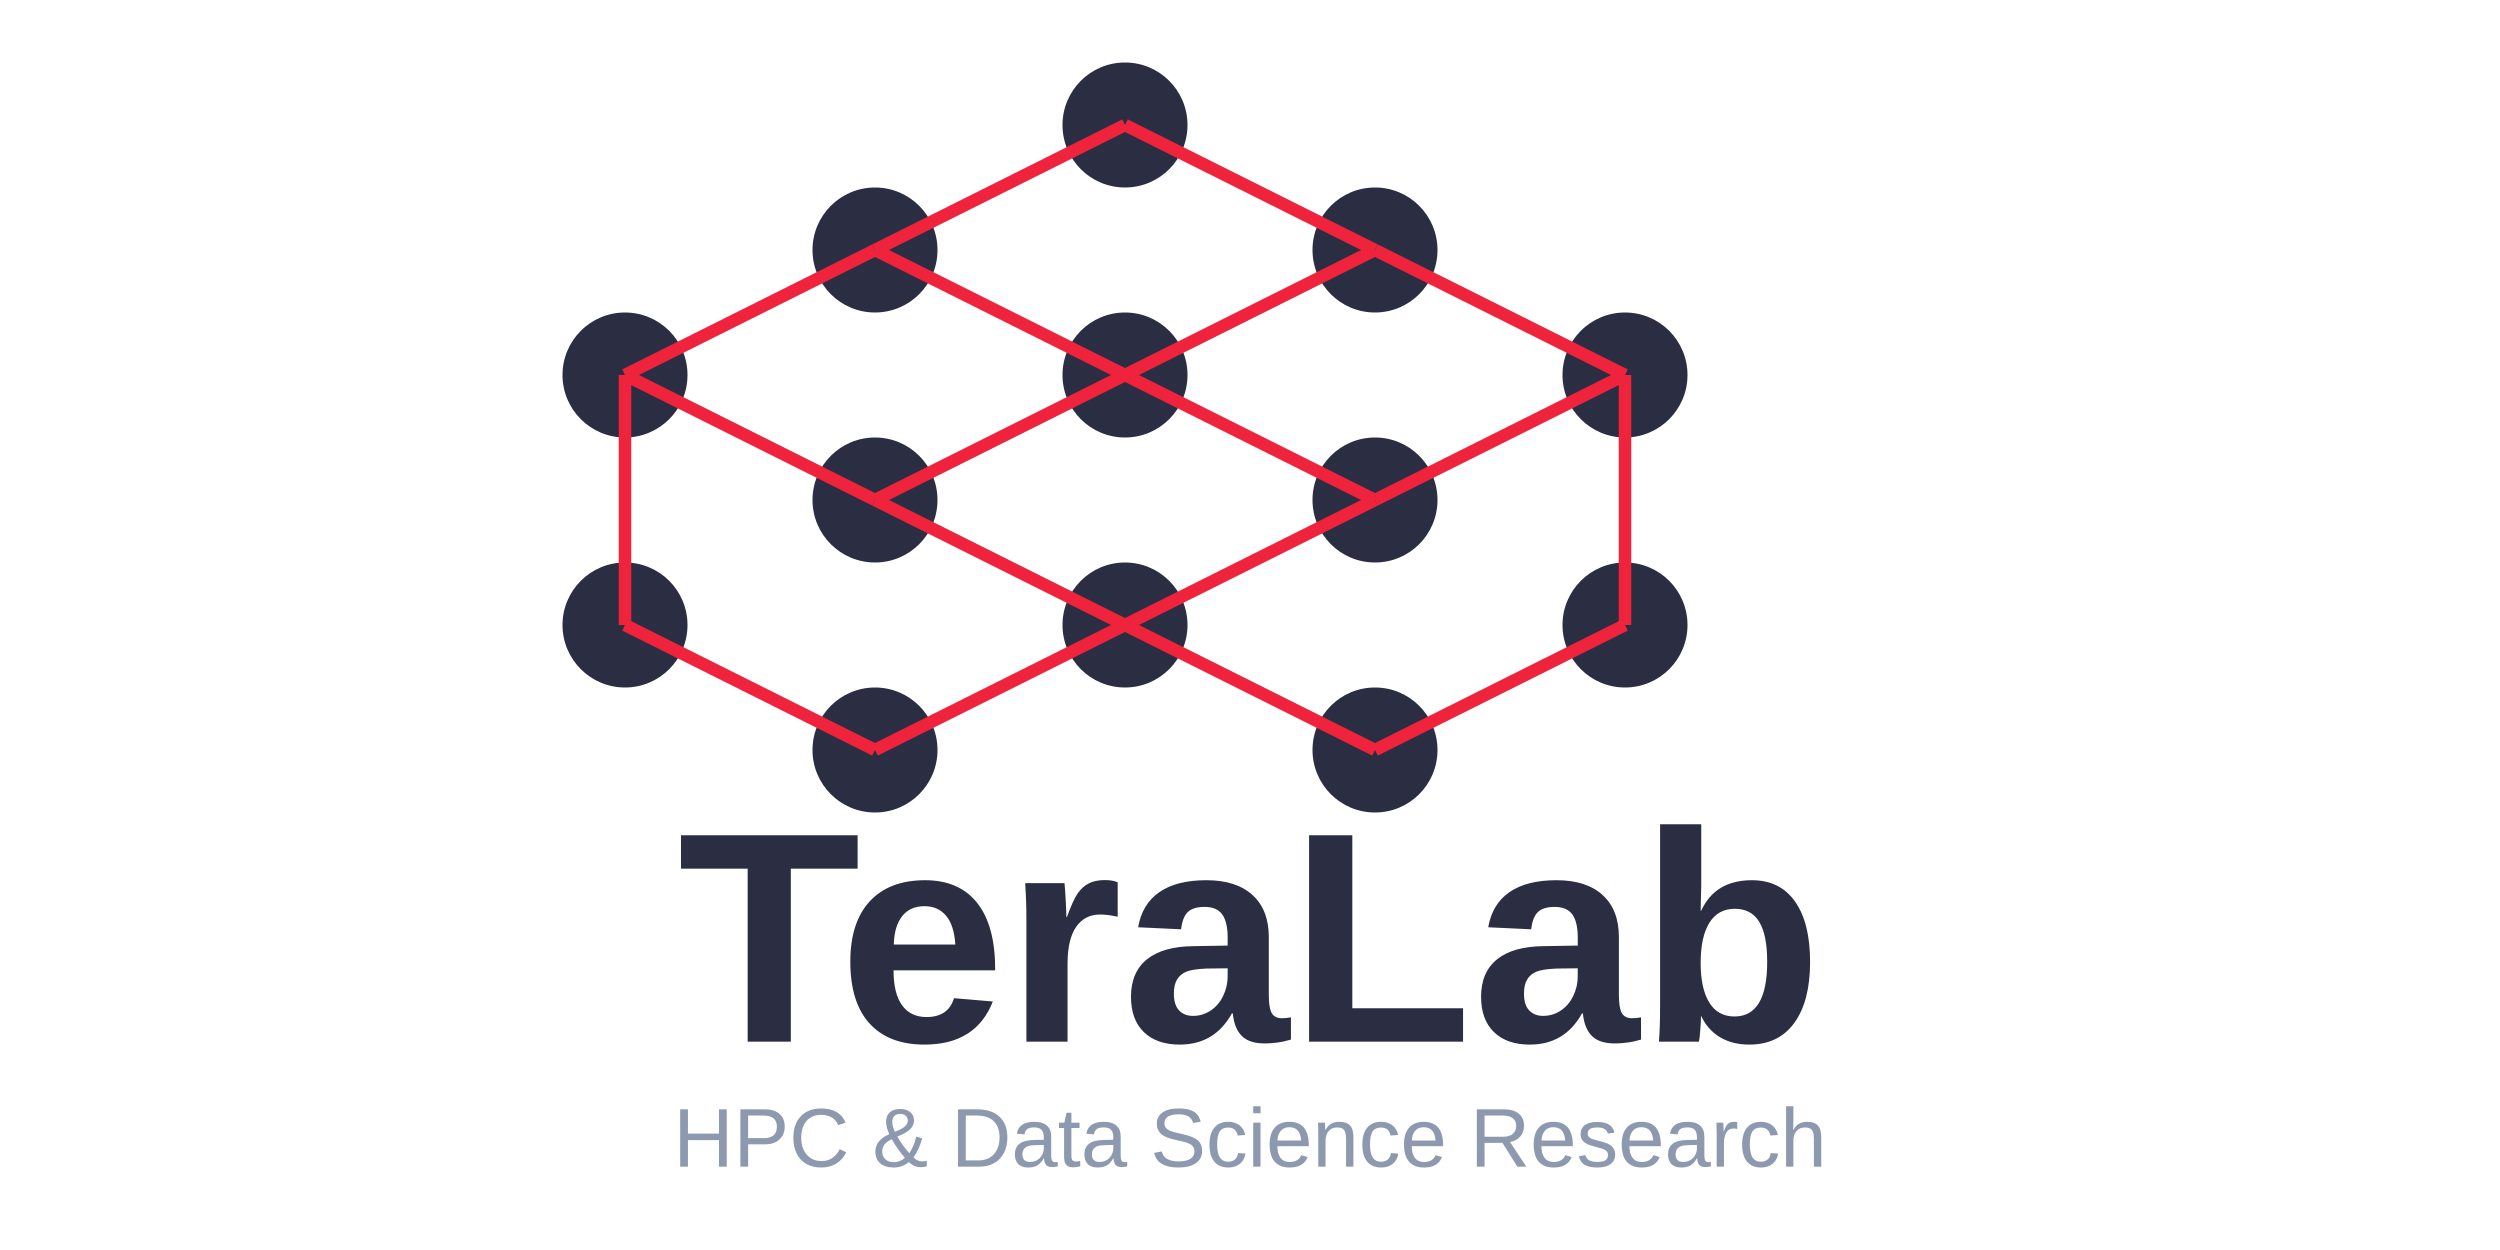
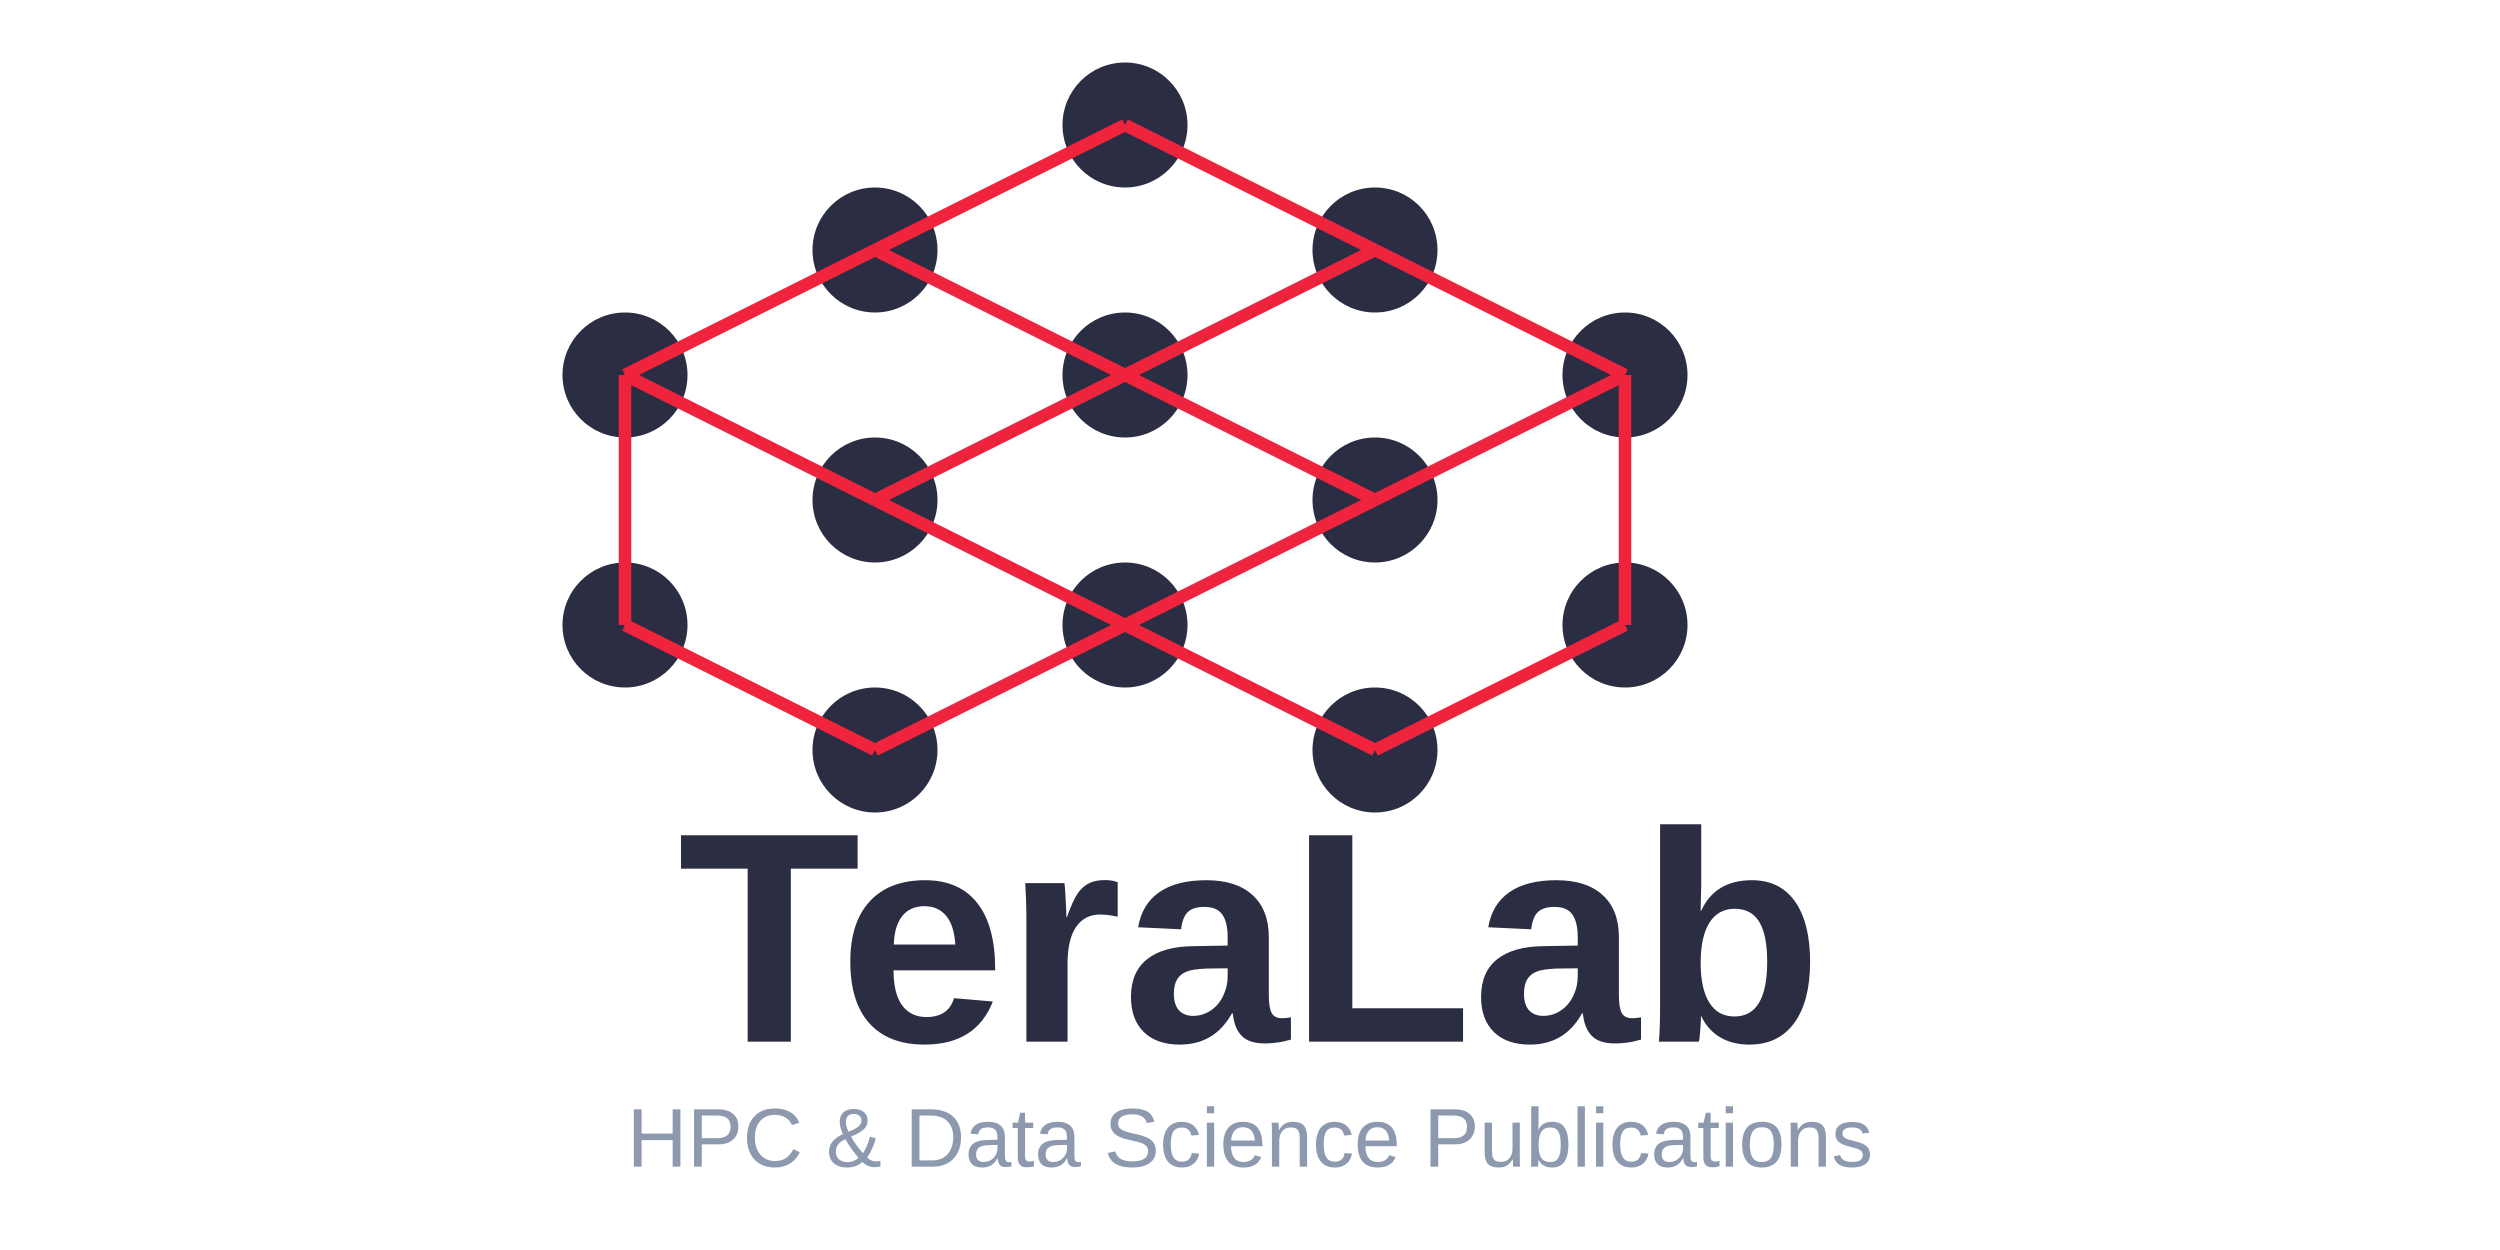
<svg xmlns="http://www.w3.org/2000/svg" viewBox="0 0 600 300" fill="none">
  <rect width="2048" height="1024" fill="" />
  <circle cx="150" cy="90" r="15" fill="#2B2D42" />
  <circle cx="210" cy="60" r="15" fill="#2B2D42" />
  <circle cx="210" cy="120" r="15" fill="#2B2D42" />
  <circle cx="270" cy="30" r="15" fill="#2B2D42" />
  <circle cx="270" cy="90" r="15" fill="#2B2D42" />
  <circle cx="270" cy="150" r="15" fill="#2B2D42" />
  <circle cx="330" cy="60" r="15" fill="#2B2D42" />
  <circle cx="330" cy="120" r="15" fill="#2B2D42" />
  <circle cx="390" cy="90" r="15" fill="#2B2D42" />
  <circle cx="150" cy="150" r="15" fill="#2B2D42" />
  <circle cx="210" cy="180" r="15" fill="#2B2D42" />
  <circle cx="330" cy="180" r="15" fill="#2B2D42" />
  <circle cx="390" cy="150" r="15" fill="#2B2D42" />
  <line x1="150" y1="90" x2="210" y2="60" stroke="#EF233C" stroke-width="3" />
  <line x1="150" y1="90" x2="210" y2="120" stroke="#EF233C" stroke-width="3" />
  <line x1="150" y1="90" x2="150" y2="150" stroke="#EF233C" stroke-width="3" />
  <line x1="210" y1="60" x2="270" y2="30" stroke="#EF233C" stroke-width="3" />
  <line x1="210" y1="60" x2="270" y2="90" stroke="#EF233C" stroke-width="3" />
  <line x1="210" y1="120" x2="270" y2="90" stroke="#EF233C" stroke-width="3" />
  <line x1="210" y1="120" x2="270" y2="150" stroke="#EF233C" stroke-width="3" />
  <line x1="270" y1="30" x2="330" y2="60" stroke="#EF233C" stroke-width="3" />
  <line x1="270" y1="90" x2="330" y2="60" stroke="#EF233C" stroke-width="3" />
  <line x1="270" y1="90" x2="330" y2="120" stroke="#EF233C" stroke-width="3" />
  <line x1="270" y1="150" x2="330" y2="120" stroke="#EF233C" stroke-width="3" />
  <line x1="270" y1="150" x2="330" y2="180" stroke="#EF233C" stroke-width="3" />
  <line x1="330" y1="60" x2="390" y2="90" stroke="#EF233C" stroke-width="3" />
  <line x1="330" y1="120" x2="390" y2="90" stroke="#EF233C" stroke-width="3" />
  <line x1="390" y1="90" x2="390" y2="150" stroke="#EF233C" stroke-width="3" />
  <line x1="150" y1="150" x2="210" y2="180" stroke="#EF233C" stroke-width="3" />
  <line x1="210" y1="180" x2="270" y2="150" stroke="#EF233C" stroke-width="3" />
  <line x1="330" y1="180" x2="390" y2="150" stroke="#EF233C" stroke-width="3" />
  <text x="300" y="250" font-family="Arial, sans-serif" font-size="72" font-weight="bold" fill="#2B2D42" text-anchor="middle">
    TeraLab
  </text>
  <text x="300" y="280" font-family="Arial, sans-serif" font-size="20" fill="#8D99AE" text-anchor="middle">
-     HPC &amp; Data Science Research
+     HPC &amp; Data Science Publications
  </text>
</svg>
